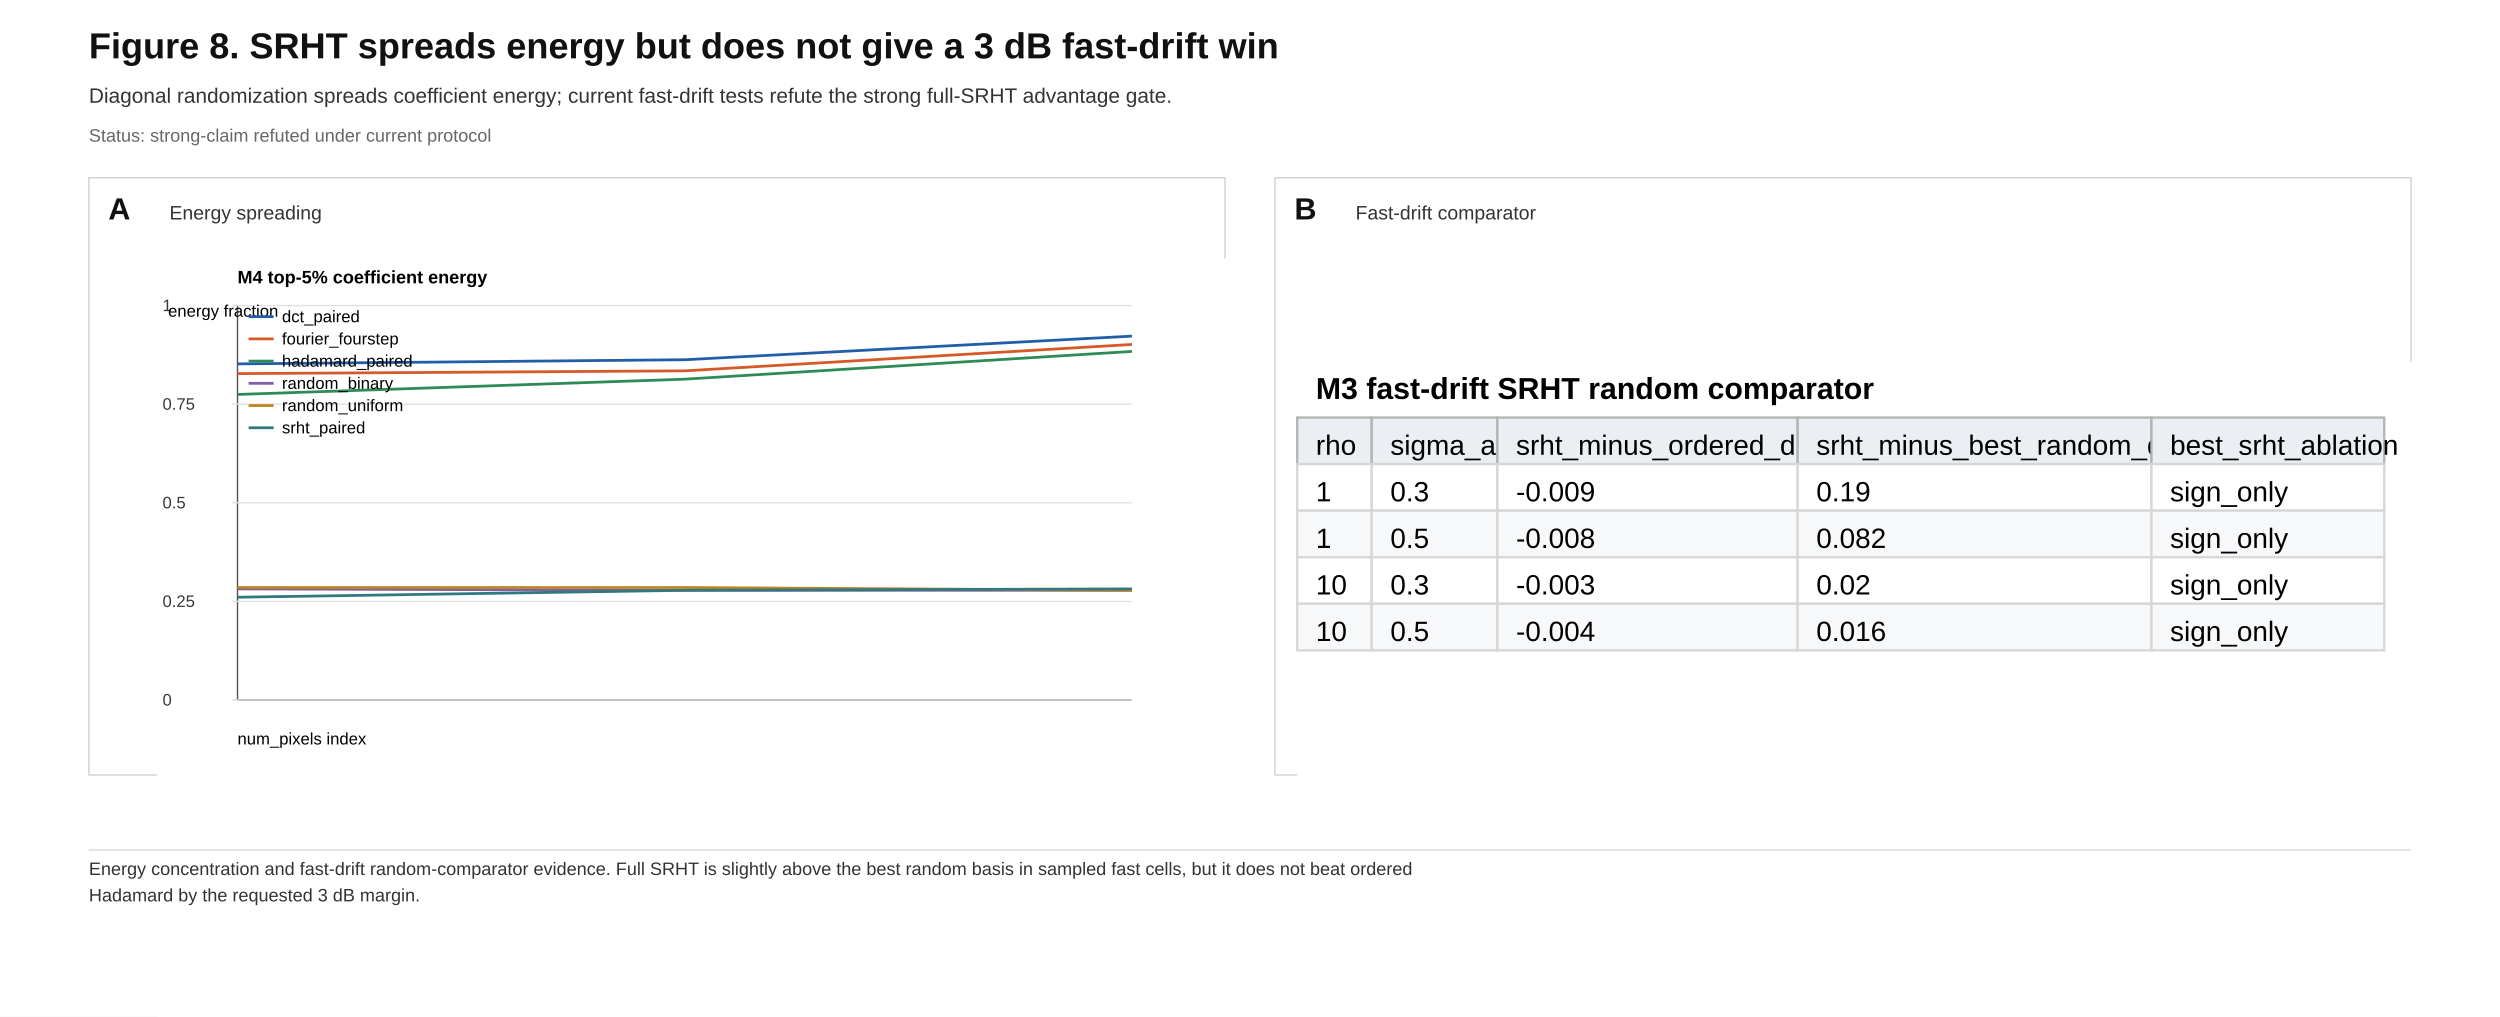
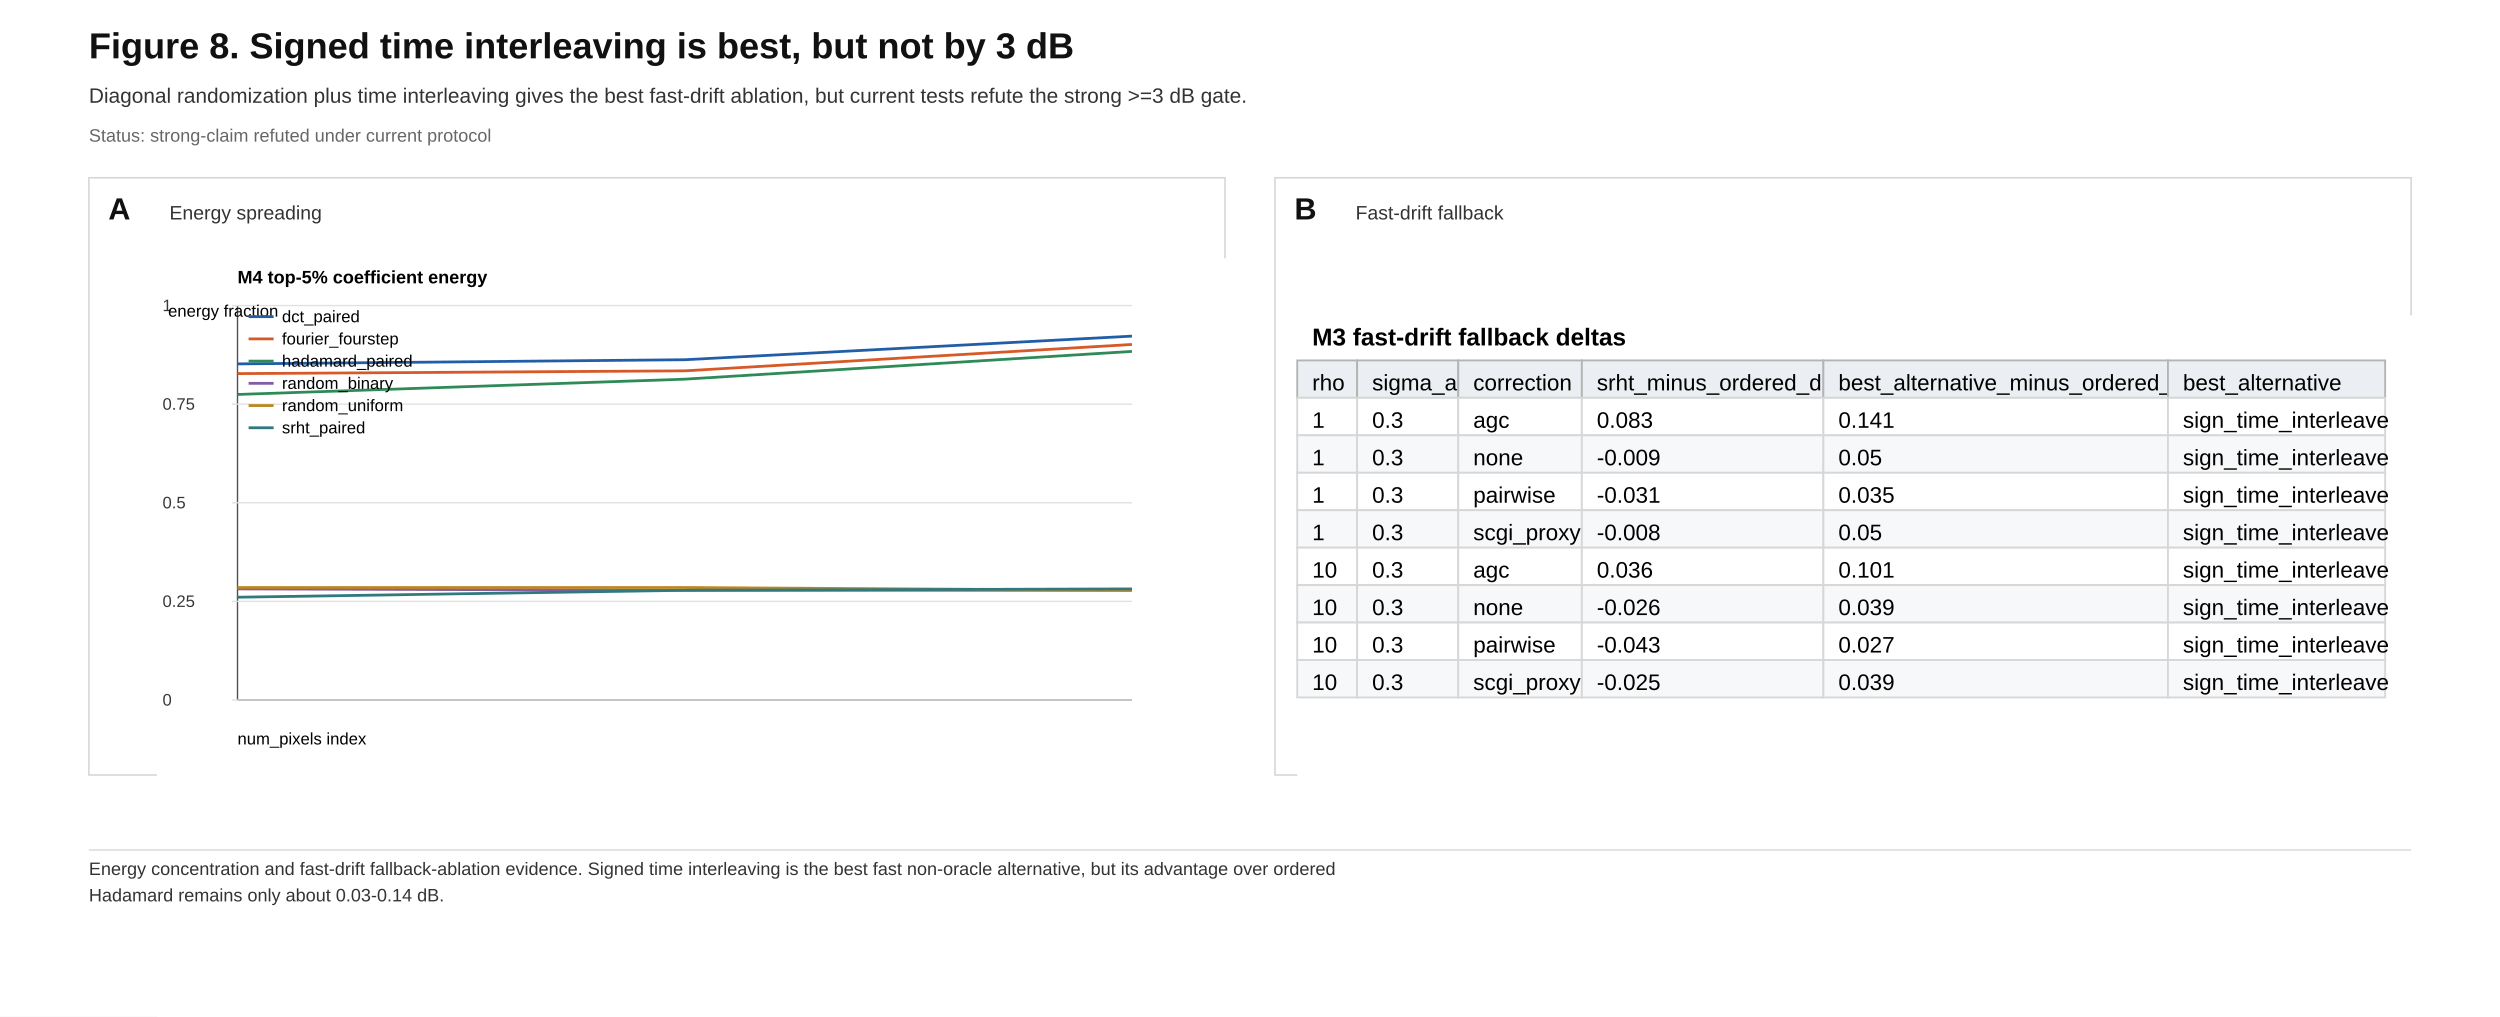
<svg xmlns="http://www.w3.org/2000/svg" width="1800" height="732" viewBox="0 0 1800 732">
  <rect width="100%" height="100%" fill="#ffffff" />
-   <text x="64.0" y="42.0" font-family="Arial, Helvetica, sans-serif" font-size="26" font-weight="bold" fill="#111111">Figure 8. SRHT spreads energy but does not give a 3 dB fast-drift win</text>
-   <text x="64.0" y="74.0" font-family="Arial, Helvetica, sans-serif" font-size="15" font-weight="normal" fill="#333333">Diagonal randomization spreads coefficient energy; current fast-drift tests refute the strong full-SRHT advantage gate.</text>
+   <text x="64.0" y="42.0" font-family="Arial, Helvetica, sans-serif" font-size="26" font-weight="bold" fill="#111111">Figure 8. Signed time interleaving is best, but not by 3 dB</text>
+   <text x="64.0" y="74.0" font-family="Arial, Helvetica, sans-serif" font-size="15" font-weight="normal" fill="#333333">Diagonal randomization plus time interleaving gives the best fast-drift ablation, but current tests refute the strong &gt;=3 dB gate.</text>
  <text x="64.0" y="102.0" font-family="Arial, Helvetica, sans-serif" font-size="13" font-weight="normal" fill="#666666">Status: strong-claim refuted under current protocol</text>
  <rect x="64.0" y="128.0" width="818.0" height="430.0" fill="#ffffff" stroke="#d0d0d0" />
  <text x="78.0" y="158.0" font-family="Arial, Helvetica, sans-serif" font-size="22" font-weight="bold" fill="#111111">A</text>
  <text x="122.0" y="158.0" font-family="Arial, Helvetica, sans-serif" font-size="14" font-weight="normal" fill="#333333">Energy spreading</text>
  <g transform="translate(113.00,186.00) scale(1)">
    <rect width="100%" height="100%" fill="#ffffff" />
    <line x1="58" y1="318" x2="702" y2="318" stroke="#505050" stroke-width="1" />
    <line x1="58" y1="318" x2="58" y2="34" stroke="#505050" stroke-width="1" />
    <line x1="54" y1="318" x2="702" y2="318" stroke="#e1e1e1" stroke-width="1" />
    <text x="4" y="322" font-family="Arial, Helvetica, sans-serif" font-size="12" font-weight="normal" fill="#373737">0</text>
    <line x1="54" y1="247" x2="702" y2="247" stroke="#e1e1e1" stroke-width="1" />
    <text x="4" y="251" font-family="Arial, Helvetica, sans-serif" font-size="12" font-weight="normal" fill="#373737">0.25</text>
    <line x1="54" y1="176" x2="702" y2="176" stroke="#e1e1e1" stroke-width="1" />
    <text x="4" y="180" font-family="Arial, Helvetica, sans-serif" font-size="12" font-weight="normal" fill="#373737">0.5</text>
    <line x1="54" y1="105" x2="702" y2="105" stroke="#e1e1e1" stroke-width="1" />
    <text x="4" y="109" font-family="Arial, Helvetica, sans-serif" font-size="12" font-weight="normal" fill="#373737">0.75</text>
    <line x1="54" y1="34" x2="702" y2="34" stroke="#e1e1e1" stroke-width="1" />
    <text x="4" y="38" font-family="Arial, Helvetica, sans-serif" font-size="12" font-weight="normal" fill="#373737">1</text>
    <polyline points="58,76 380,73 702,56" fill="none" stroke="#225ea8" stroke-width="2" />
    <polyline points="58,83 380,81 702,62" fill="none" stroke="#d65928" stroke-width="2" />
    <polyline points="58,98 380,87 702,67" fill="none" stroke="#2e8b57" stroke-width="2" />
    <polyline points="58,238 380,239 702,239" fill="none" stroke="#835da5" stroke-width="2" />
    <polyline points="58,237 380,237 702,239" fill="none" stroke="#be8620" stroke-width="2" />
    <polyline points="58,244 380,239 702,238" fill="none" stroke="#2f797f" stroke-width="2" />
    <text x="58" y="18" font-family="Arial, Helvetica, sans-serif" font-size="13" font-weight="bold" fill="#000000">M4 top-5% coefficient energy</text>
    <text x="58" y="350" font-family="Arial, Helvetica, sans-serif" font-size="12" font-weight="normal" fill="#000000">num_pixels index</text>
    <text x="8" y="42" font-family="Arial, Helvetica, sans-serif" font-size="12" font-weight="normal" fill="#000000">energy fraction</text>
    <line x1="66" y1="42" x2="84" y2="42" stroke="#225ea8" stroke-width="2" />
    <text x="90" y="46" font-family="Arial, Helvetica, sans-serif" font-size="12" font-weight="normal" fill="#000000">dct_paired</text>
    <line x1="66" y1="58" x2="84" y2="58" stroke="#d65928" stroke-width="2" />
    <text x="90" y="62" font-family="Arial, Helvetica, sans-serif" font-size="12" font-weight="normal" fill="#000000">fourier_fourstep</text>
    <line x1="66" y1="74" x2="84" y2="74" stroke="#2e8b57" stroke-width="2" />
    <text x="90" y="78" font-family="Arial, Helvetica, sans-serif" font-size="12" font-weight="normal" fill="#000000">hadamard_paired</text>
    <line x1="66" y1="90" x2="84" y2="90" stroke="#835da5" stroke-width="2" />
    <text x="90" y="94" font-family="Arial, Helvetica, sans-serif" font-size="12" font-weight="normal" fill="#000000">random_binary</text>
    <line x1="66" y1="106" x2="84" y2="106" stroke="#be8620" stroke-width="2" />
    <text x="90" y="110" font-family="Arial, Helvetica, sans-serif" font-size="12" font-weight="normal" fill="#000000">random_uniform</text>
    <line x1="66" y1="122" x2="84" y2="122" stroke="#2f797f" stroke-width="2" />
    <text x="90" y="126" font-family="Arial, Helvetica, sans-serif" font-size="12" font-weight="normal" fill="#000000">srht_paired</text>
  </g>
  <rect x="918.0" y="128.0" width="818.0" height="430.0" fill="#ffffff" stroke="#d0d0d0" />
  <text x="932.0" y="158.0" font-family="Arial, Helvetica, sans-serif" font-size="22" font-weight="bold" fill="#111111">B</text>
-   <text x="976.0" y="158.0" font-family="Arial, Helvetica, sans-serif" font-size="14" font-weight="normal" fill="#333333">Fast-drift comparator</text>
-   <g transform="translate(934.00,260.42) scale(1.67591)">
+   <text x="976.0" y="158.0" font-family="Arial, Helvetica, sans-serif" font-size="14" font-weight="normal" fill="#333333">Fast-drift fallback</text>
+   <g transform="translate(934.00,227.14) scale(1.3482)">
    <rect width="100%" height="100%" fill="#ffffff" />
-     <text x="8" y="16" font-family="Arial, Helvetica, sans-serif" font-size="13" font-weight="bold" fill="#000000">M3 fast-drift SRHT random comparator</text>
+     <text x="8" y="16" font-family="Arial, Helvetica, sans-serif" font-size="13" font-weight="bold" fill="#000000">M3 fast-drift fallback deltas</text>
    <rect x="0" y="24" width="32" height="20" fill="#ebeef2" stroke="#b4b4b4" />
    <text x="8" y="40" font-family="Arial, Helvetica, sans-serif" font-size="12" font-weight="normal" fill="#000000">rho</text>
    <rect x="32" y="24" width="54" height="20" fill="#ebeef2" stroke="#b4b4b4" />
    <text x="40" y="40" font-family="Arial, Helvetica, sans-serif" font-size="12" font-weight="normal" fill="#000000">sigma_a</text>
-     <rect x="86" y="24" width="129" height="20" fill="#ebeef2" stroke="#b4b4b4" />
-     <text x="94" y="40" font-family="Arial, Helvetica, sans-serif" font-size="12" font-weight="normal" fill="#000000">srht_minus_ordered_db</text>
-     <rect x="215" y="24" width="152" height="20" fill="#ebeef2" stroke="#b4b4b4" />
-     <text x="223" y="40" font-family="Arial, Helvetica, sans-serif" font-size="12" font-weight="normal" fill="#000000">srht_minus_best_random_db</text>
-     <rect x="367" y="24" width="100" height="20" fill="#ebeef2" stroke="#b4b4b4" />
-     <text x="375" y="40" font-family="Arial, Helvetica, sans-serif" font-size="12" font-weight="normal" fill="#000000">best_srht_ablation</text>
+     <rect x="86" y="24" width="66" height="20" fill="#ebeef2" stroke="#b4b4b4" />
+     <text x="94" y="40" font-family="Arial, Helvetica, sans-serif" font-size="12" font-weight="normal" fill="#000000">correction</text>
+     <rect x="152" y="24" width="129" height="20" fill="#ebeef2" stroke="#b4b4b4" />
+     <text x="160" y="40" font-family="Arial, Helvetica, sans-serif" font-size="12" font-weight="normal" fill="#000000">srht_minus_ordered_db</text>
+     <rect x="281" y="24" width="184" height="20" fill="#ebeef2" stroke="#b4b4b4" />
+     <text x="289" y="40" font-family="Arial, Helvetica, sans-serif" font-size="12" font-weight="normal" fill="#000000">best_alternative_minus_ordered_db</text>
+     <rect x="465" y="24" width="116" height="20" fill="#ebeef2" stroke="#b4b4b4" />
+     <text x="473" y="40" font-family="Arial, Helvetica, sans-serif" font-size="12" font-weight="normal" fill="#000000">best_alternative</text>
    <rect x="0" y="44" width="32" height="20" fill="#ffffff" stroke="#d7d7d7" />
    <text x="8" y="60" font-family="Arial, Helvetica, sans-serif" font-size="12" font-weight="normal" fill="#000000">1</text>
    <rect x="32" y="44" width="54" height="20" fill="#ffffff" stroke="#d7d7d7" />
    <text x="40" y="60" font-family="Arial, Helvetica, sans-serif" font-size="12" font-weight="normal" fill="#000000">0.3</text>
-     <rect x="86" y="44" width="129" height="20" fill="#ffffff" stroke="#d7d7d7" />
-     <text x="94" y="60" font-family="Arial, Helvetica, sans-serif" font-size="12" font-weight="normal" fill="#000000">-0.009</text>
-     <rect x="215" y="44" width="152" height="20" fill="#ffffff" stroke="#d7d7d7" />
-     <text x="223" y="60" font-family="Arial, Helvetica, sans-serif" font-size="12" font-weight="normal" fill="#000000">0.19</text>
-     <rect x="367" y="44" width="100" height="20" fill="#ffffff" stroke="#d7d7d7" />
-     <text x="375" y="60" font-family="Arial, Helvetica, sans-serif" font-size="12" font-weight="normal" fill="#000000">sign_only</text>
+     <rect x="86" y="44" width="66" height="20" fill="#ffffff" stroke="#d7d7d7" />
+     <text x="94" y="60" font-family="Arial, Helvetica, sans-serif" font-size="12" font-weight="normal" fill="#000000">agc</text>
+     <rect x="152" y="44" width="129" height="20" fill="#ffffff" stroke="#d7d7d7" />
+     <text x="160" y="60" font-family="Arial, Helvetica, sans-serif" font-size="12" font-weight="normal" fill="#000000">0.083</text>
+     <rect x="281" y="44" width="184" height="20" fill="#ffffff" stroke="#d7d7d7" />
+     <text x="289" y="60" font-family="Arial, Helvetica, sans-serif" font-size="12" font-weight="normal" fill="#000000">0.141</text>
+     <rect x="465" y="44" width="116" height="20" fill="#ffffff" stroke="#d7d7d7" />
+     <text x="473" y="60" font-family="Arial, Helvetica, sans-serif" font-size="12" font-weight="normal" fill="#000000">sign_time_interleave</text>
    <rect x="0" y="64" width="32" height="20" fill="#f7f8fa" stroke="#d7d7d7" />
    <text x="8" y="80" font-family="Arial, Helvetica, sans-serif" font-size="12" font-weight="normal" fill="#000000">1</text>
    <rect x="32" y="64" width="54" height="20" fill="#f7f8fa" stroke="#d7d7d7" />
-     <text x="40" y="80" font-family="Arial, Helvetica, sans-serif" font-size="12" font-weight="normal" fill="#000000">0.5</text>
-     <rect x="86" y="64" width="129" height="20" fill="#f7f8fa" stroke="#d7d7d7" />
-     <text x="94" y="80" font-family="Arial, Helvetica, sans-serif" font-size="12" font-weight="normal" fill="#000000">-0.008</text>
-     <rect x="215" y="64" width="152" height="20" fill="#f7f8fa" stroke="#d7d7d7" />
-     <text x="223" y="80" font-family="Arial, Helvetica, sans-serif" font-size="12" font-weight="normal" fill="#000000">0.082</text>
-     <rect x="367" y="64" width="100" height="20" fill="#f7f8fa" stroke="#d7d7d7" />
-     <text x="375" y="80" font-family="Arial, Helvetica, sans-serif" font-size="12" font-weight="normal" fill="#000000">sign_only</text>
+     <text x="40" y="80" font-family="Arial, Helvetica, sans-serif" font-size="12" font-weight="normal" fill="#000000">0.3</text>
+     <rect x="86" y="64" width="66" height="20" fill="#f7f8fa" stroke="#d7d7d7" />
+     <text x="94" y="80" font-family="Arial, Helvetica, sans-serif" font-size="12" font-weight="normal" fill="#000000">none</text>
+     <rect x="152" y="64" width="129" height="20" fill="#f7f8fa" stroke="#d7d7d7" />
+     <text x="160" y="80" font-family="Arial, Helvetica, sans-serif" font-size="12" font-weight="normal" fill="#000000">-0.009</text>
+     <rect x="281" y="64" width="184" height="20" fill="#f7f8fa" stroke="#d7d7d7" />
+     <text x="289" y="80" font-family="Arial, Helvetica, sans-serif" font-size="12" font-weight="normal" fill="#000000">0.05</text>
+     <rect x="465" y="64" width="116" height="20" fill="#f7f8fa" stroke="#d7d7d7" />
+     <text x="473" y="80" font-family="Arial, Helvetica, sans-serif" font-size="12" font-weight="normal" fill="#000000">sign_time_interleave</text>
    <rect x="0" y="84" width="32" height="20" fill="#ffffff" stroke="#d7d7d7" />
-     <text x="8" y="100" font-family="Arial, Helvetica, sans-serif" font-size="12" font-weight="normal" fill="#000000">10</text>
+     <text x="8" y="100" font-family="Arial, Helvetica, sans-serif" font-size="12" font-weight="normal" fill="#000000">1</text>
    <rect x="32" y="84" width="54" height="20" fill="#ffffff" stroke="#d7d7d7" />
    <text x="40" y="100" font-family="Arial, Helvetica, sans-serif" font-size="12" font-weight="normal" fill="#000000">0.3</text>
-     <rect x="86" y="84" width="129" height="20" fill="#ffffff" stroke="#d7d7d7" />
-     <text x="94" y="100" font-family="Arial, Helvetica, sans-serif" font-size="12" font-weight="normal" fill="#000000">-0.003</text>
-     <rect x="215" y="84" width="152" height="20" fill="#ffffff" stroke="#d7d7d7" />
-     <text x="223" y="100" font-family="Arial, Helvetica, sans-serif" font-size="12" font-weight="normal" fill="#000000">0.02</text>
-     <rect x="367" y="84" width="100" height="20" fill="#ffffff" stroke="#d7d7d7" />
-     <text x="375" y="100" font-family="Arial, Helvetica, sans-serif" font-size="12" font-weight="normal" fill="#000000">sign_only</text>
+     <rect x="86" y="84" width="66" height="20" fill="#ffffff" stroke="#d7d7d7" />
+     <text x="94" y="100" font-family="Arial, Helvetica, sans-serif" font-size="12" font-weight="normal" fill="#000000">pairwise</text>
+     <rect x="152" y="84" width="129" height="20" fill="#ffffff" stroke="#d7d7d7" />
+     <text x="160" y="100" font-family="Arial, Helvetica, sans-serif" font-size="12" font-weight="normal" fill="#000000">-0.031</text>
+     <rect x="281" y="84" width="184" height="20" fill="#ffffff" stroke="#d7d7d7" />
+     <text x="289" y="100" font-family="Arial, Helvetica, sans-serif" font-size="12" font-weight="normal" fill="#000000">0.035</text>
+     <rect x="465" y="84" width="116" height="20" fill="#ffffff" stroke="#d7d7d7" />
+     <text x="473" y="100" font-family="Arial, Helvetica, sans-serif" font-size="12" font-weight="normal" fill="#000000">sign_time_interleave</text>
    <rect x="0" y="104" width="32" height="20" fill="#f7f8fa" stroke="#d7d7d7" />
-     <text x="8" y="120" font-family="Arial, Helvetica, sans-serif" font-size="12" font-weight="normal" fill="#000000">10</text>
+     <text x="8" y="120" font-family="Arial, Helvetica, sans-serif" font-size="12" font-weight="normal" fill="#000000">1</text>
    <rect x="32" y="104" width="54" height="20" fill="#f7f8fa" stroke="#d7d7d7" />
-     <text x="40" y="120" font-family="Arial, Helvetica, sans-serif" font-size="12" font-weight="normal" fill="#000000">0.5</text>
-     <rect x="86" y="104" width="129" height="20" fill="#f7f8fa" stroke="#d7d7d7" />
-     <text x="94" y="120" font-family="Arial, Helvetica, sans-serif" font-size="12" font-weight="normal" fill="#000000">-0.004</text>
-     <rect x="215" y="104" width="152" height="20" fill="#f7f8fa" stroke="#d7d7d7" />
-     <text x="223" y="120" font-family="Arial, Helvetica, sans-serif" font-size="12" font-weight="normal" fill="#000000">0.016</text>
-     <rect x="367" y="104" width="100" height="20" fill="#f7f8fa" stroke="#d7d7d7" />
-     <text x="375" y="120" font-family="Arial, Helvetica, sans-serif" font-size="12" font-weight="normal" fill="#000000">sign_only</text>
+     <text x="40" y="120" font-family="Arial, Helvetica, sans-serif" font-size="12" font-weight="normal" fill="#000000">0.3</text>
+     <rect x="86" y="104" width="66" height="20" fill="#f7f8fa" stroke="#d7d7d7" />
+     <text x="94" y="120" font-family="Arial, Helvetica, sans-serif" font-size="12" font-weight="normal" fill="#000000">scgi_proxy</text>
+     <rect x="152" y="104" width="129" height="20" fill="#f7f8fa" stroke="#d7d7d7" />
+     <text x="160" y="120" font-family="Arial, Helvetica, sans-serif" font-size="12" font-weight="normal" fill="#000000">-0.008</text>
+     <rect x="281" y="104" width="184" height="20" fill="#f7f8fa" stroke="#d7d7d7" />
+     <text x="289" y="120" font-family="Arial, Helvetica, sans-serif" font-size="12" font-weight="normal" fill="#000000">0.05</text>
+     <rect x="465" y="104" width="116" height="20" fill="#f7f8fa" stroke="#d7d7d7" />
+     <text x="473" y="120" font-family="Arial, Helvetica, sans-serif" font-size="12" font-weight="normal" fill="#000000">sign_time_interleave</text>
+     <rect x="0" y="124" width="32" height="20" fill="#ffffff" stroke="#d7d7d7" />
+     <text x="8" y="140" font-family="Arial, Helvetica, sans-serif" font-size="12" font-weight="normal" fill="#000000">10</text>
+     <rect x="32" y="124" width="54" height="20" fill="#ffffff" stroke="#d7d7d7" />
+     <text x="40" y="140" font-family="Arial, Helvetica, sans-serif" font-size="12" font-weight="normal" fill="#000000">0.3</text>
+     <rect x="86" y="124" width="66" height="20" fill="#ffffff" stroke="#d7d7d7" />
+     <text x="94" y="140" font-family="Arial, Helvetica, sans-serif" font-size="12" font-weight="normal" fill="#000000">agc</text>
+     <rect x="152" y="124" width="129" height="20" fill="#ffffff" stroke="#d7d7d7" />
+     <text x="160" y="140" font-family="Arial, Helvetica, sans-serif" font-size="12" font-weight="normal" fill="#000000">0.036</text>
+     <rect x="281" y="124" width="184" height="20" fill="#ffffff" stroke="#d7d7d7" />
+     <text x="289" y="140" font-family="Arial, Helvetica, sans-serif" font-size="12" font-weight="normal" fill="#000000">0.101</text>
+     <rect x="465" y="124" width="116" height="20" fill="#ffffff" stroke="#d7d7d7" />
+     <text x="473" y="140" font-family="Arial, Helvetica, sans-serif" font-size="12" font-weight="normal" fill="#000000">sign_time_interleave</text>
+     <rect x="0" y="144" width="32" height="20" fill="#f7f8fa" stroke="#d7d7d7" />
+     <text x="8" y="160" font-family="Arial, Helvetica, sans-serif" font-size="12" font-weight="normal" fill="#000000">10</text>
+     <rect x="32" y="144" width="54" height="20" fill="#f7f8fa" stroke="#d7d7d7" />
+     <text x="40" y="160" font-family="Arial, Helvetica, sans-serif" font-size="12" font-weight="normal" fill="#000000">0.3</text>
+     <rect x="86" y="144" width="66" height="20" fill="#f7f8fa" stroke="#d7d7d7" />
+     <text x="94" y="160" font-family="Arial, Helvetica, sans-serif" font-size="12" font-weight="normal" fill="#000000">none</text>
+     <rect x="152" y="144" width="129" height="20" fill="#f7f8fa" stroke="#d7d7d7" />
+     <text x="160" y="160" font-family="Arial, Helvetica, sans-serif" font-size="12" font-weight="normal" fill="#000000">-0.026</text>
+     <rect x="281" y="144" width="184" height="20" fill="#f7f8fa" stroke="#d7d7d7" />
+     <text x="289" y="160" font-family="Arial, Helvetica, sans-serif" font-size="12" font-weight="normal" fill="#000000">0.039</text>
+     <rect x="465" y="144" width="116" height="20" fill="#f7f8fa" stroke="#d7d7d7" />
+     <text x="473" y="160" font-family="Arial, Helvetica, sans-serif" font-size="12" font-weight="normal" fill="#000000">sign_time_interleave</text>
+     <rect x="0" y="164" width="32" height="20" fill="#ffffff" stroke="#d7d7d7" />
+     <text x="8" y="180" font-family="Arial, Helvetica, sans-serif" font-size="12" font-weight="normal" fill="#000000">10</text>
+     <rect x="32" y="164" width="54" height="20" fill="#ffffff" stroke="#d7d7d7" />
+     <text x="40" y="180" font-family="Arial, Helvetica, sans-serif" font-size="12" font-weight="normal" fill="#000000">0.3</text>
+     <rect x="86" y="164" width="66" height="20" fill="#ffffff" stroke="#d7d7d7" />
+     <text x="94" y="180" font-family="Arial, Helvetica, sans-serif" font-size="12" font-weight="normal" fill="#000000">pairwise</text>
+     <rect x="152" y="164" width="129" height="20" fill="#ffffff" stroke="#d7d7d7" />
+     <text x="160" y="180" font-family="Arial, Helvetica, sans-serif" font-size="12" font-weight="normal" fill="#000000">-0.043</text>
+     <rect x="281" y="164" width="184" height="20" fill="#ffffff" stroke="#d7d7d7" />
+     <text x="289" y="180" font-family="Arial, Helvetica, sans-serif" font-size="12" font-weight="normal" fill="#000000">0.027</text>
+     <rect x="465" y="164" width="116" height="20" fill="#ffffff" stroke="#d7d7d7" />
+     <text x="473" y="180" font-family="Arial, Helvetica, sans-serif" font-size="12" font-weight="normal" fill="#000000">sign_time_interleave</text>
+     <rect x="0" y="184" width="32" height="20" fill="#f7f8fa" stroke="#d7d7d7" />
+     <text x="8" y="200" font-family="Arial, Helvetica, sans-serif" font-size="12" font-weight="normal" fill="#000000">10</text>
+     <rect x="32" y="184" width="54" height="20" fill="#f7f8fa" stroke="#d7d7d7" />
+     <text x="40" y="200" font-family="Arial, Helvetica, sans-serif" font-size="12" font-weight="normal" fill="#000000">0.3</text>
+     <rect x="86" y="184" width="66" height="20" fill="#f7f8fa" stroke="#d7d7d7" />
+     <text x="94" y="200" font-family="Arial, Helvetica, sans-serif" font-size="12" font-weight="normal" fill="#000000">scgi_proxy</text>
+     <rect x="152" y="184" width="129" height="20" fill="#f7f8fa" stroke="#d7d7d7" />
+     <text x="160" y="200" font-family="Arial, Helvetica, sans-serif" font-size="12" font-weight="normal" fill="#000000">-0.025</text>
+     <rect x="281" y="184" width="184" height="20" fill="#f7f8fa" stroke="#d7d7d7" />
+     <text x="289" y="200" font-family="Arial, Helvetica, sans-serif" font-size="12" font-weight="normal" fill="#000000">0.039</text>
+     <rect x="465" y="184" width="116" height="20" fill="#f7f8fa" stroke="#d7d7d7" />
+     <text x="473" y="200" font-family="Arial, Helvetica, sans-serif" font-size="12" font-weight="normal" fill="#000000">sign_time_interleave</text>
  </g>
  <line x1="64" y1="612" x2="1736" y2="612" stroke="#d9d9d9" />
-   <text x="64.0" y="630.0" font-family="Arial, Helvetica, sans-serif" font-size="13" font-weight="normal" fill="#333333">Energy concentration and fast-drift random-comparator evidence. Full SRHT is slightly above the best random basis in sampled fast cells, but it does not beat ordered</text>
-   <text x="64.0" y="649.0" font-family="Arial, Helvetica, sans-serif" font-size="13" font-weight="normal" fill="#333333">Hadamard by the requested 3 dB margin.</text>
+   <text x="64.0" y="630.0" font-family="Arial, Helvetica, sans-serif" font-size="13" font-weight="normal" fill="#333333">Energy concentration and fast-drift fallback-ablation evidence. Signed time interleaving is the best fast non-oracle alternative, but its advantage over ordered</text>
+   <text x="64.0" y="649.0" font-family="Arial, Helvetica, sans-serif" font-size="13" font-weight="normal" fill="#333333">Hadamard remains only about 0.03-0.14 dB.</text>
</svg>
